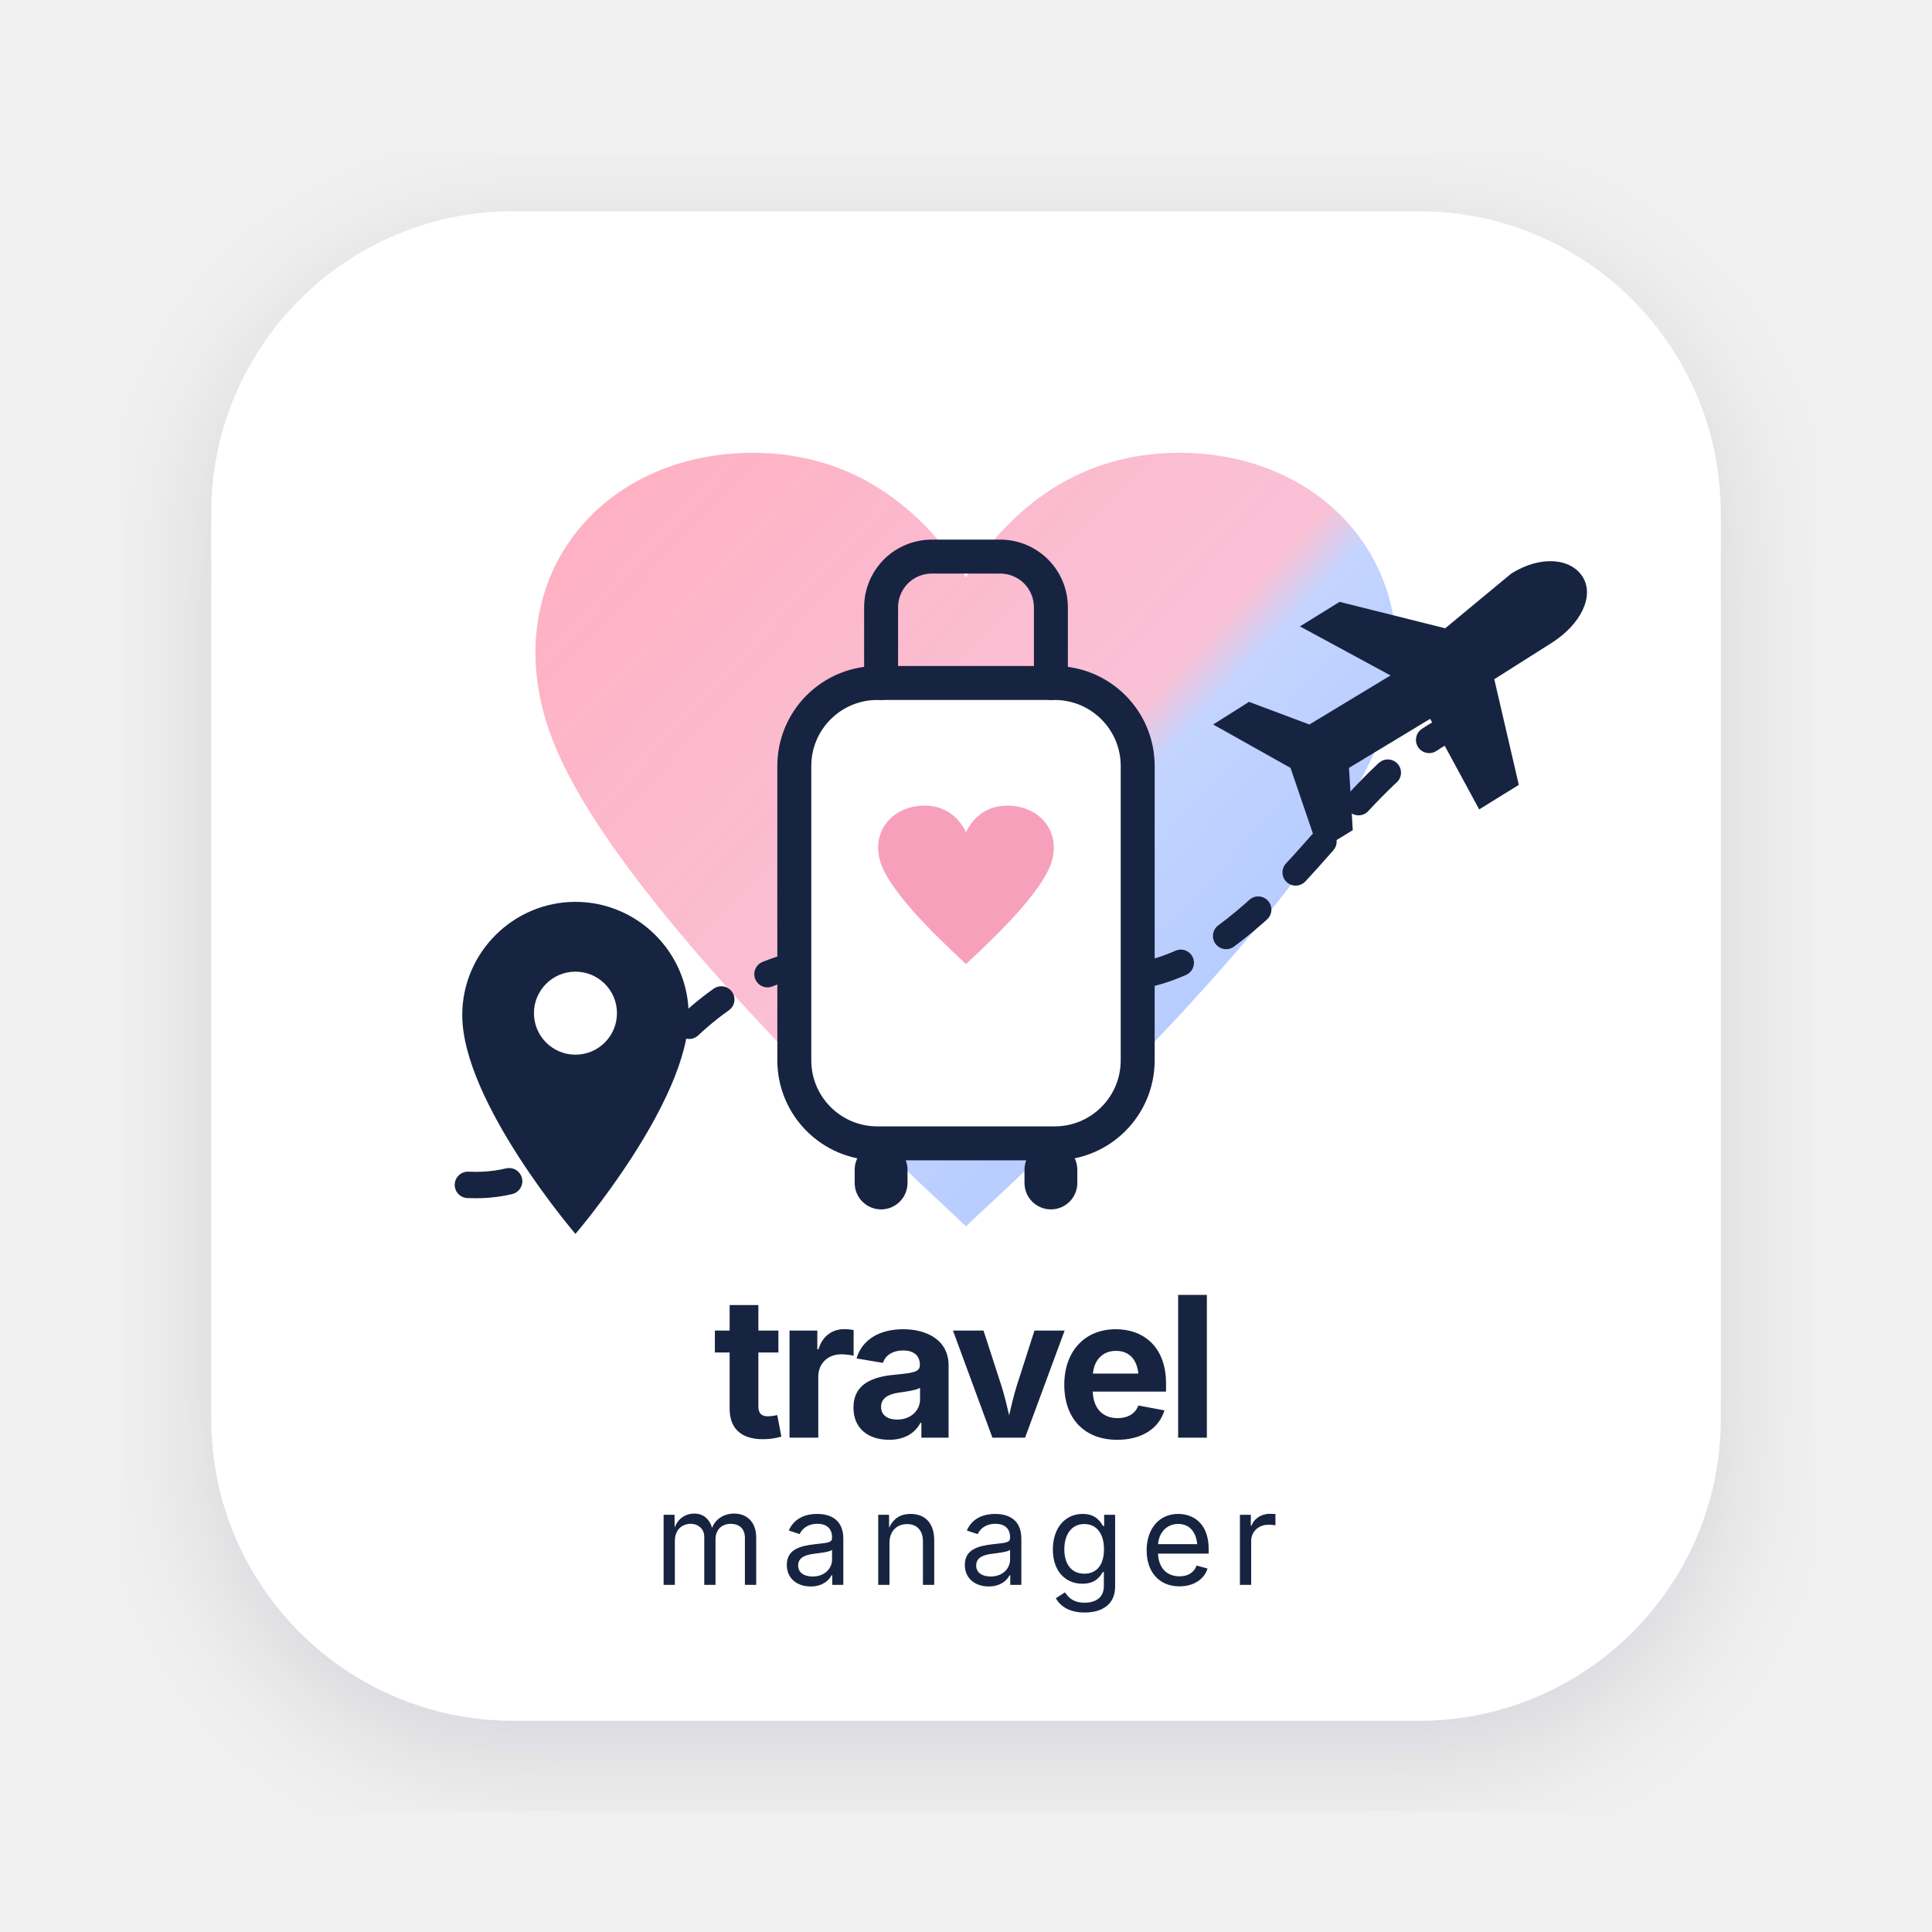
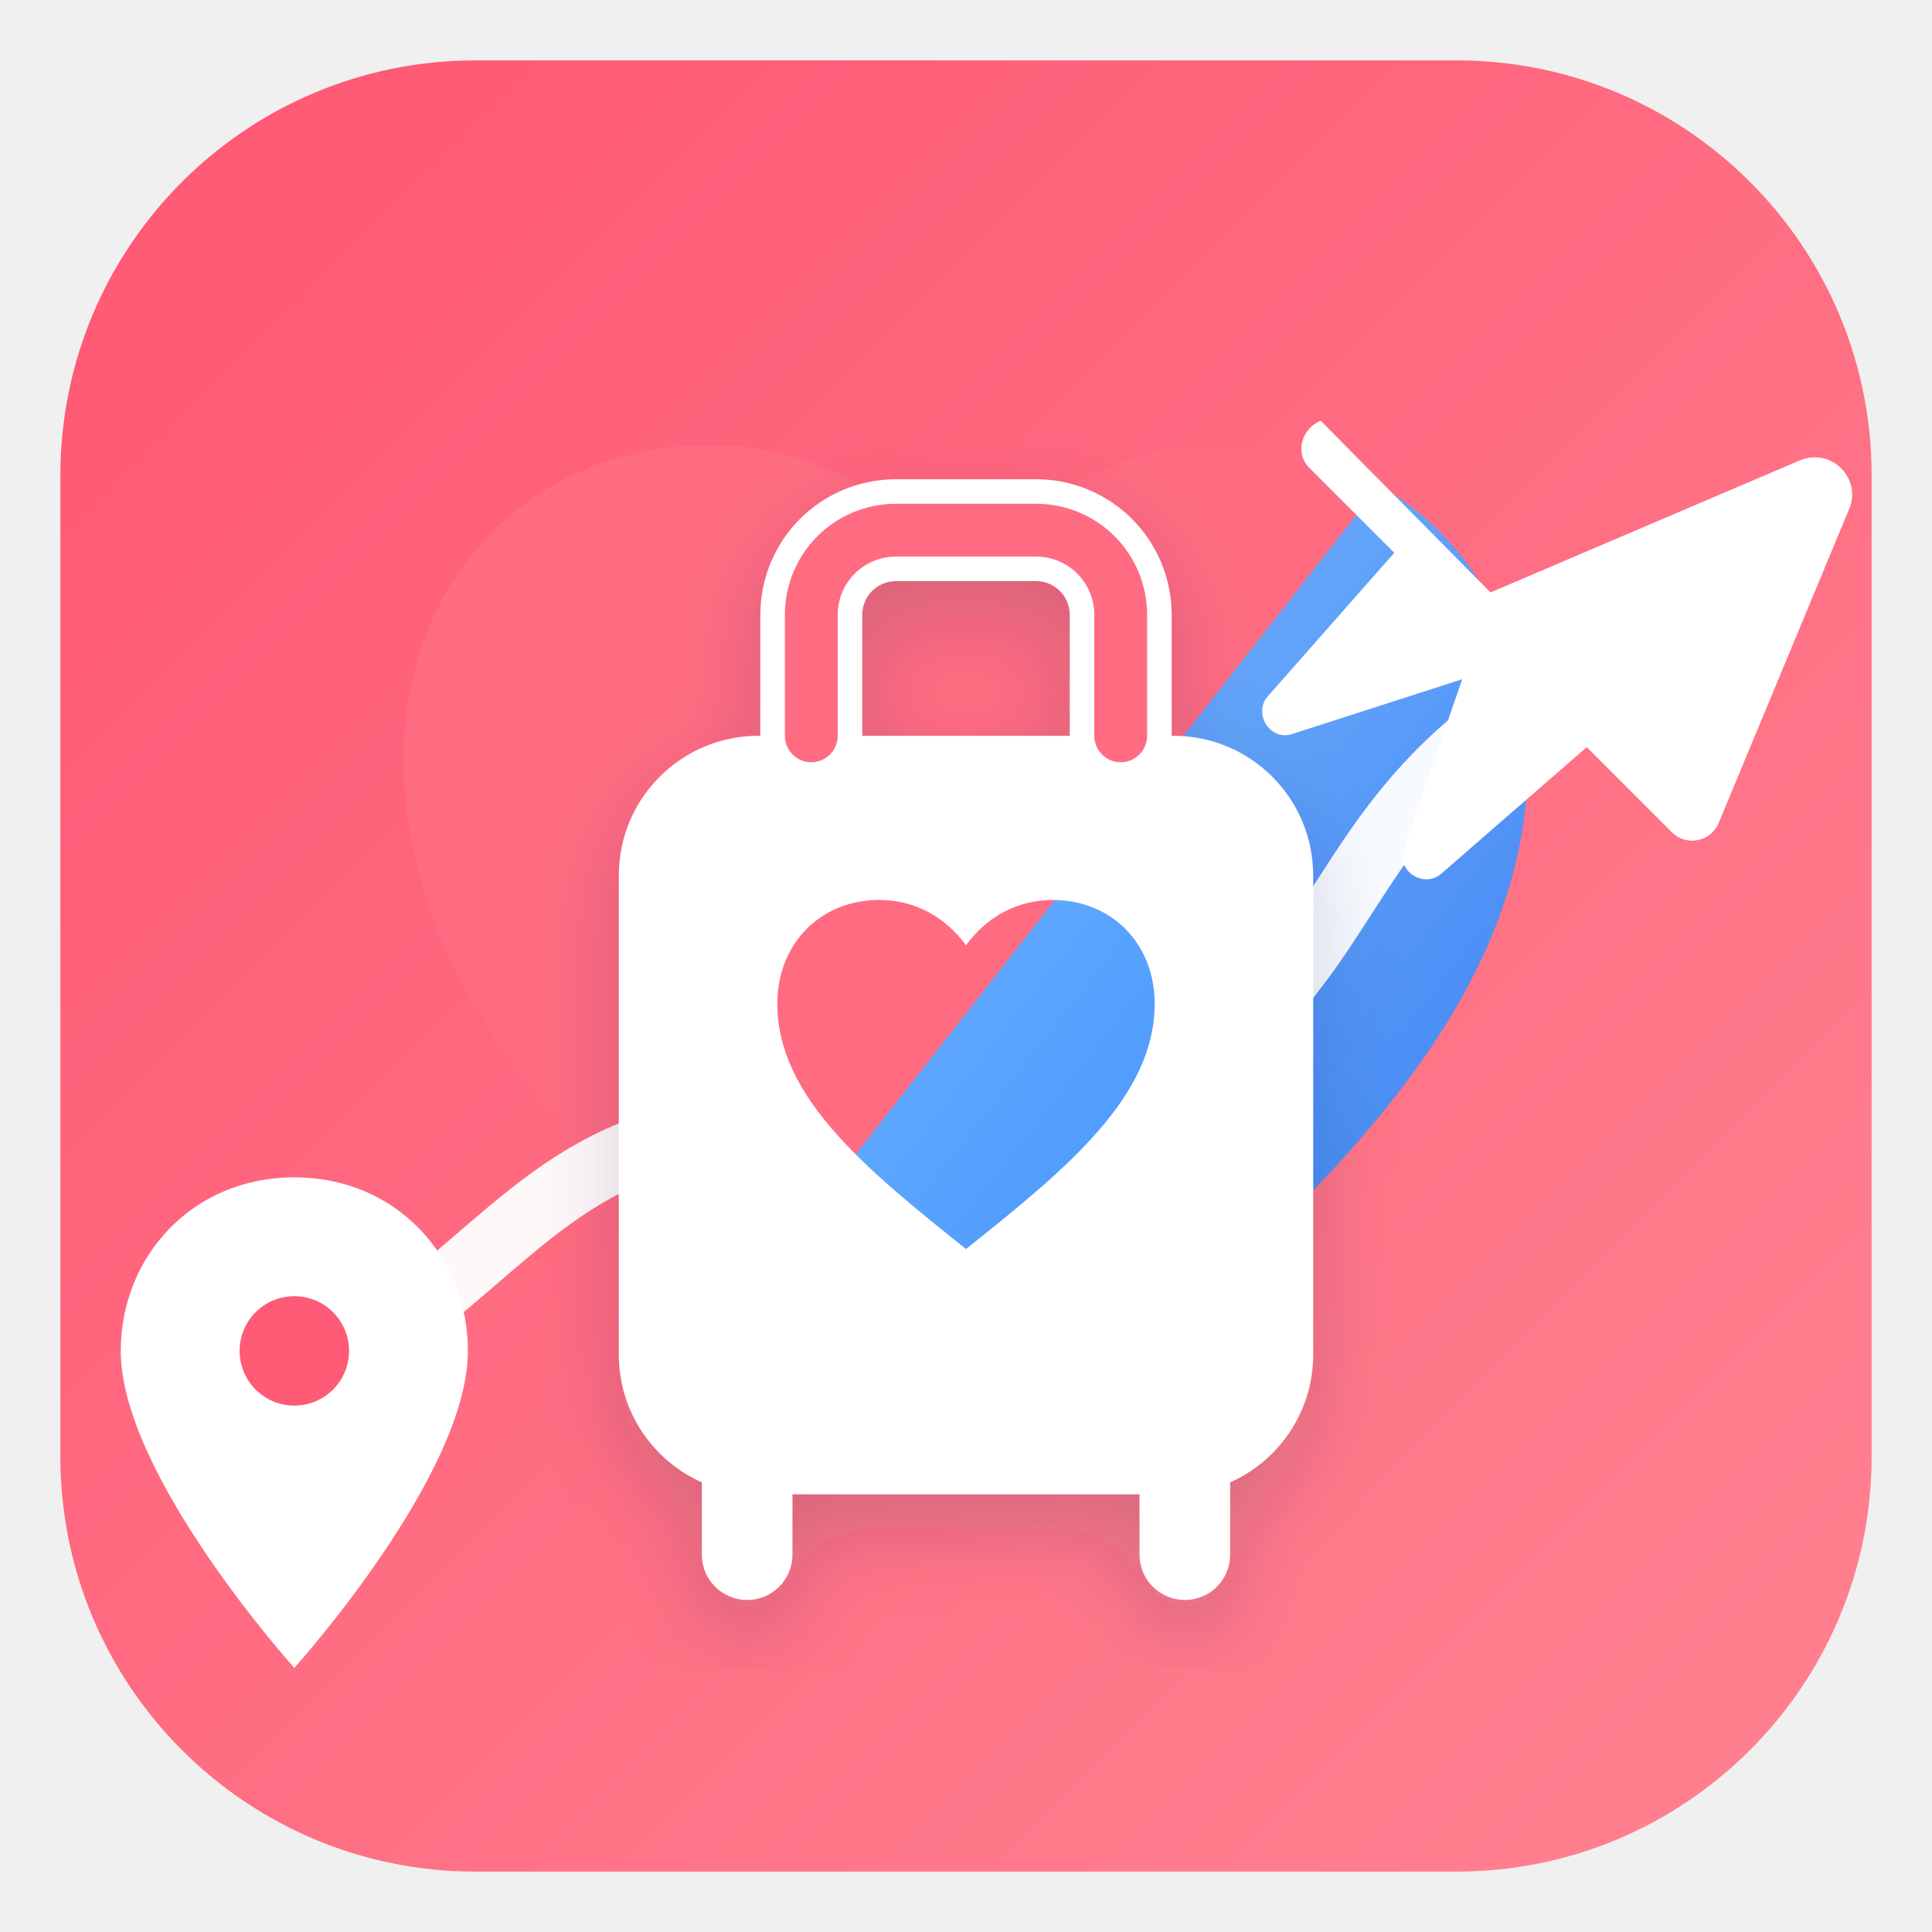
<svg xmlns="http://www.w3.org/2000/svg" width="1024" height="1024" viewBox="0 0 1024 1024" fill="none">
  <defs>
-     <linearGradient id="heartGrad" x1="270" y1="260" x2="760" y2="720" gradientUnits="userSpaceOnUse">
-       <stop offset="0" stop-color="#FF9DB2" stop-opacity="0.82" />
-       <stop offset="0.48" stop-color="#F8A9C6" stop-opacity="0.72" />
-       <stop offset="0.52" stop-color="#AFC6FF" stop-opacity="0.75" />
-       <stop offset="1" stop-color="#86A9FF" stop-opacity="0.82" />
+     <linearGradient id="bg" x1="128" y1="128" x2="896" y2="896" gradientUnits="userSpaceOnUse">
+       <stop stop-color="#FF5A76" />
+       <stop offset="1" stop-color="#FF7F8F" />
    </linearGradient>
-     <filter id="softShadow" x="64" y="64" width="896" height="896" filterUnits="userSpaceOnUse" color-interpolation-filters="sRGB">
-       <feDropShadow dx="0" dy="18" stdDeviation="30" flood-color="#13213D" flood-opacity="0.12" />
+     <linearGradient id="heart" x1="218" y1="276" x2="836" y2="760" gradientUnits="userSpaceOnUse">
+       <stop stop-color="#FF6C82" />
+       <stop offset="0.5" stop-color="#FF6C82" />
+       <stop offset="0.5" stop-color="#5DA7FF" />
+       <stop offset="1" stop-color="#2F7CF6" />
+     </linearGradient>
+     <filter id="softShadow" x="130" y="175" width="780" height="710" filterUnits="userSpaceOnUse" color-interpolation-filters="sRGB">
+       <feDropShadow dx="0" dy="18" stdDeviation="22" flood-color="#172554" flood-opacity="0.16" />
    </filter>
  </defs>
-   <rect x="112" y="112" width="800" height="800" rx="160" fill="#FFFFFF" filter="url(#softShadow)" />
-   <path d="M512 650C500 638 332 488 294 395C260 312 315 240 399 240C452 240 488 269 512 306C536 269 572 240 625 240C709 240 764 312 730 395C692 488 524 638 512 650Z" fill="url(#heartGrad)" />
-   <path d="M248 628C332 632 341 514 445 508C548 502 586 543 650 496C704 456 726 399 786 378" stroke="#172441" stroke-width="14" stroke-linecap="round" stroke-dasharray="22 28" />
-   <path d="M245 538C245 505 272 478 305 478C338 478 365 505 365 538C365 584 305 654 305 654C305 654 245 584 245 538Z" fill="#172441" />
-   <circle cx="305" cy="537" r="22" fill="#FFFFFF" />
-   <path d="M801 304C817 294 833 296 839 306C845 316 838 331 822 341L792 360L805 416L784 429L758 381L715 407L717 440L699 451L684 407L643 384L662 372L694 384L737 358L689 332L710 319L766 333L801 304Z" fill="#172441" />
-   <rect x="421" y="362" width="182" height="244" rx="44" fill="#FFFFFF" stroke="#172441" stroke-width="18" />
-   <path d="M467 362V322C467 307 479 295 494 295H530C545 295 557 307 557 322V362" stroke="#172441" stroke-width="18" stroke-linecap="round" />
-   <rect x="453" y="606" width="28" height="35" rx="14" fill="#172441" />
-   <rect x="543" y="606" width="28" height="35" rx="14" fill="#172441" />
-   <path d="M512 511C507 506 474 477 467 458C461 441 473 427 490 427C501 427 508 433 512 441C516 433 523 427 534 427C551 427 563 441 557 458C550 477 517 506 512 511Z" fill="#F7A0BC" />
-   <text x="512" y="762" text-anchor="middle" font-family="Inter, Avenir Next, Helvetica, Arial, sans-serif" font-size="104" font-weight="700" letter-spacing="-4" fill="#172441">travel</text>
-   <text x="512" y="840" text-anchor="middle" font-family="Inter, Avenir Next, Helvetica, Arial, sans-serif" font-size="68" font-weight="400" letter-spacing="8" fill="#172441">manager</text>
+   <rect x="32" y="32" width="960" height="960" rx="220" fill="url(#bg)" />
+   <path d="M512 790C350 662 214 548 214 402C214 306 282 236 376 236C432 236 481 264 512 308C543 264 592 236 648 236C742 236 810 306 810 402C810 548 674 662 512 790Z" fill="url(#heart)" opacity="0.96" />
+   <path d="M154 736C246 692 276 625 356 604C446 580 562 626 654 548C716 495 720 430 809 372" stroke="white" stroke-width="34" stroke-linecap="round" opacity="0.95" />
+   <path d="M156 624C102 624 64 666 64 716C64 782 156 884 156 884C156 884 248 782 248 716C248 666 210 624 156 624Z" fill="white" />
+   <circle cx="156" cy="716" r="29" fill="#FF5A76" />
+   <path d="M790 314L954 244C971 237 987 254 980 270L911 436C907 446 894 449 886 441L841 396L764 463C755 471 740 462 744 450L775 360L685 389C673 393 664 378 672 369L739 293L694 248C686 240 690 227 700 223L790 314Z" fill="white" />
+   <g filter="url(#softShadow)">
+     <rect x="328" y="390" width="368" height="402" rx="74" fill="white" />
+     <path d="M430 390V326C430 301 450 281 475 281H549C574 281 594 301 594 326V390" stroke="white" stroke-width="54" stroke-linecap="round" />
+     <path d="M430 390V326C430 301 450 281 475 281H549C574 281 594 301 594 326V390" stroke="url(#heart)" stroke-width="28" stroke-linecap="round" />
+     <rect x="372" y="762" width="48" height="86" rx="24" fill="white" />
+     <rect x="604" y="762" width="48" height="86" rx="24" fill="white" />
+   </g>
+   <path d="M512 662C458 619 412 581 412 532C412 500 435 477 466 477C485 477 501 486 512 501C523 486 539 477 558 477C589 477 612 500 612 532C612 581 566 619 512 662Z" fill="url(#heart)" />
</svg>
